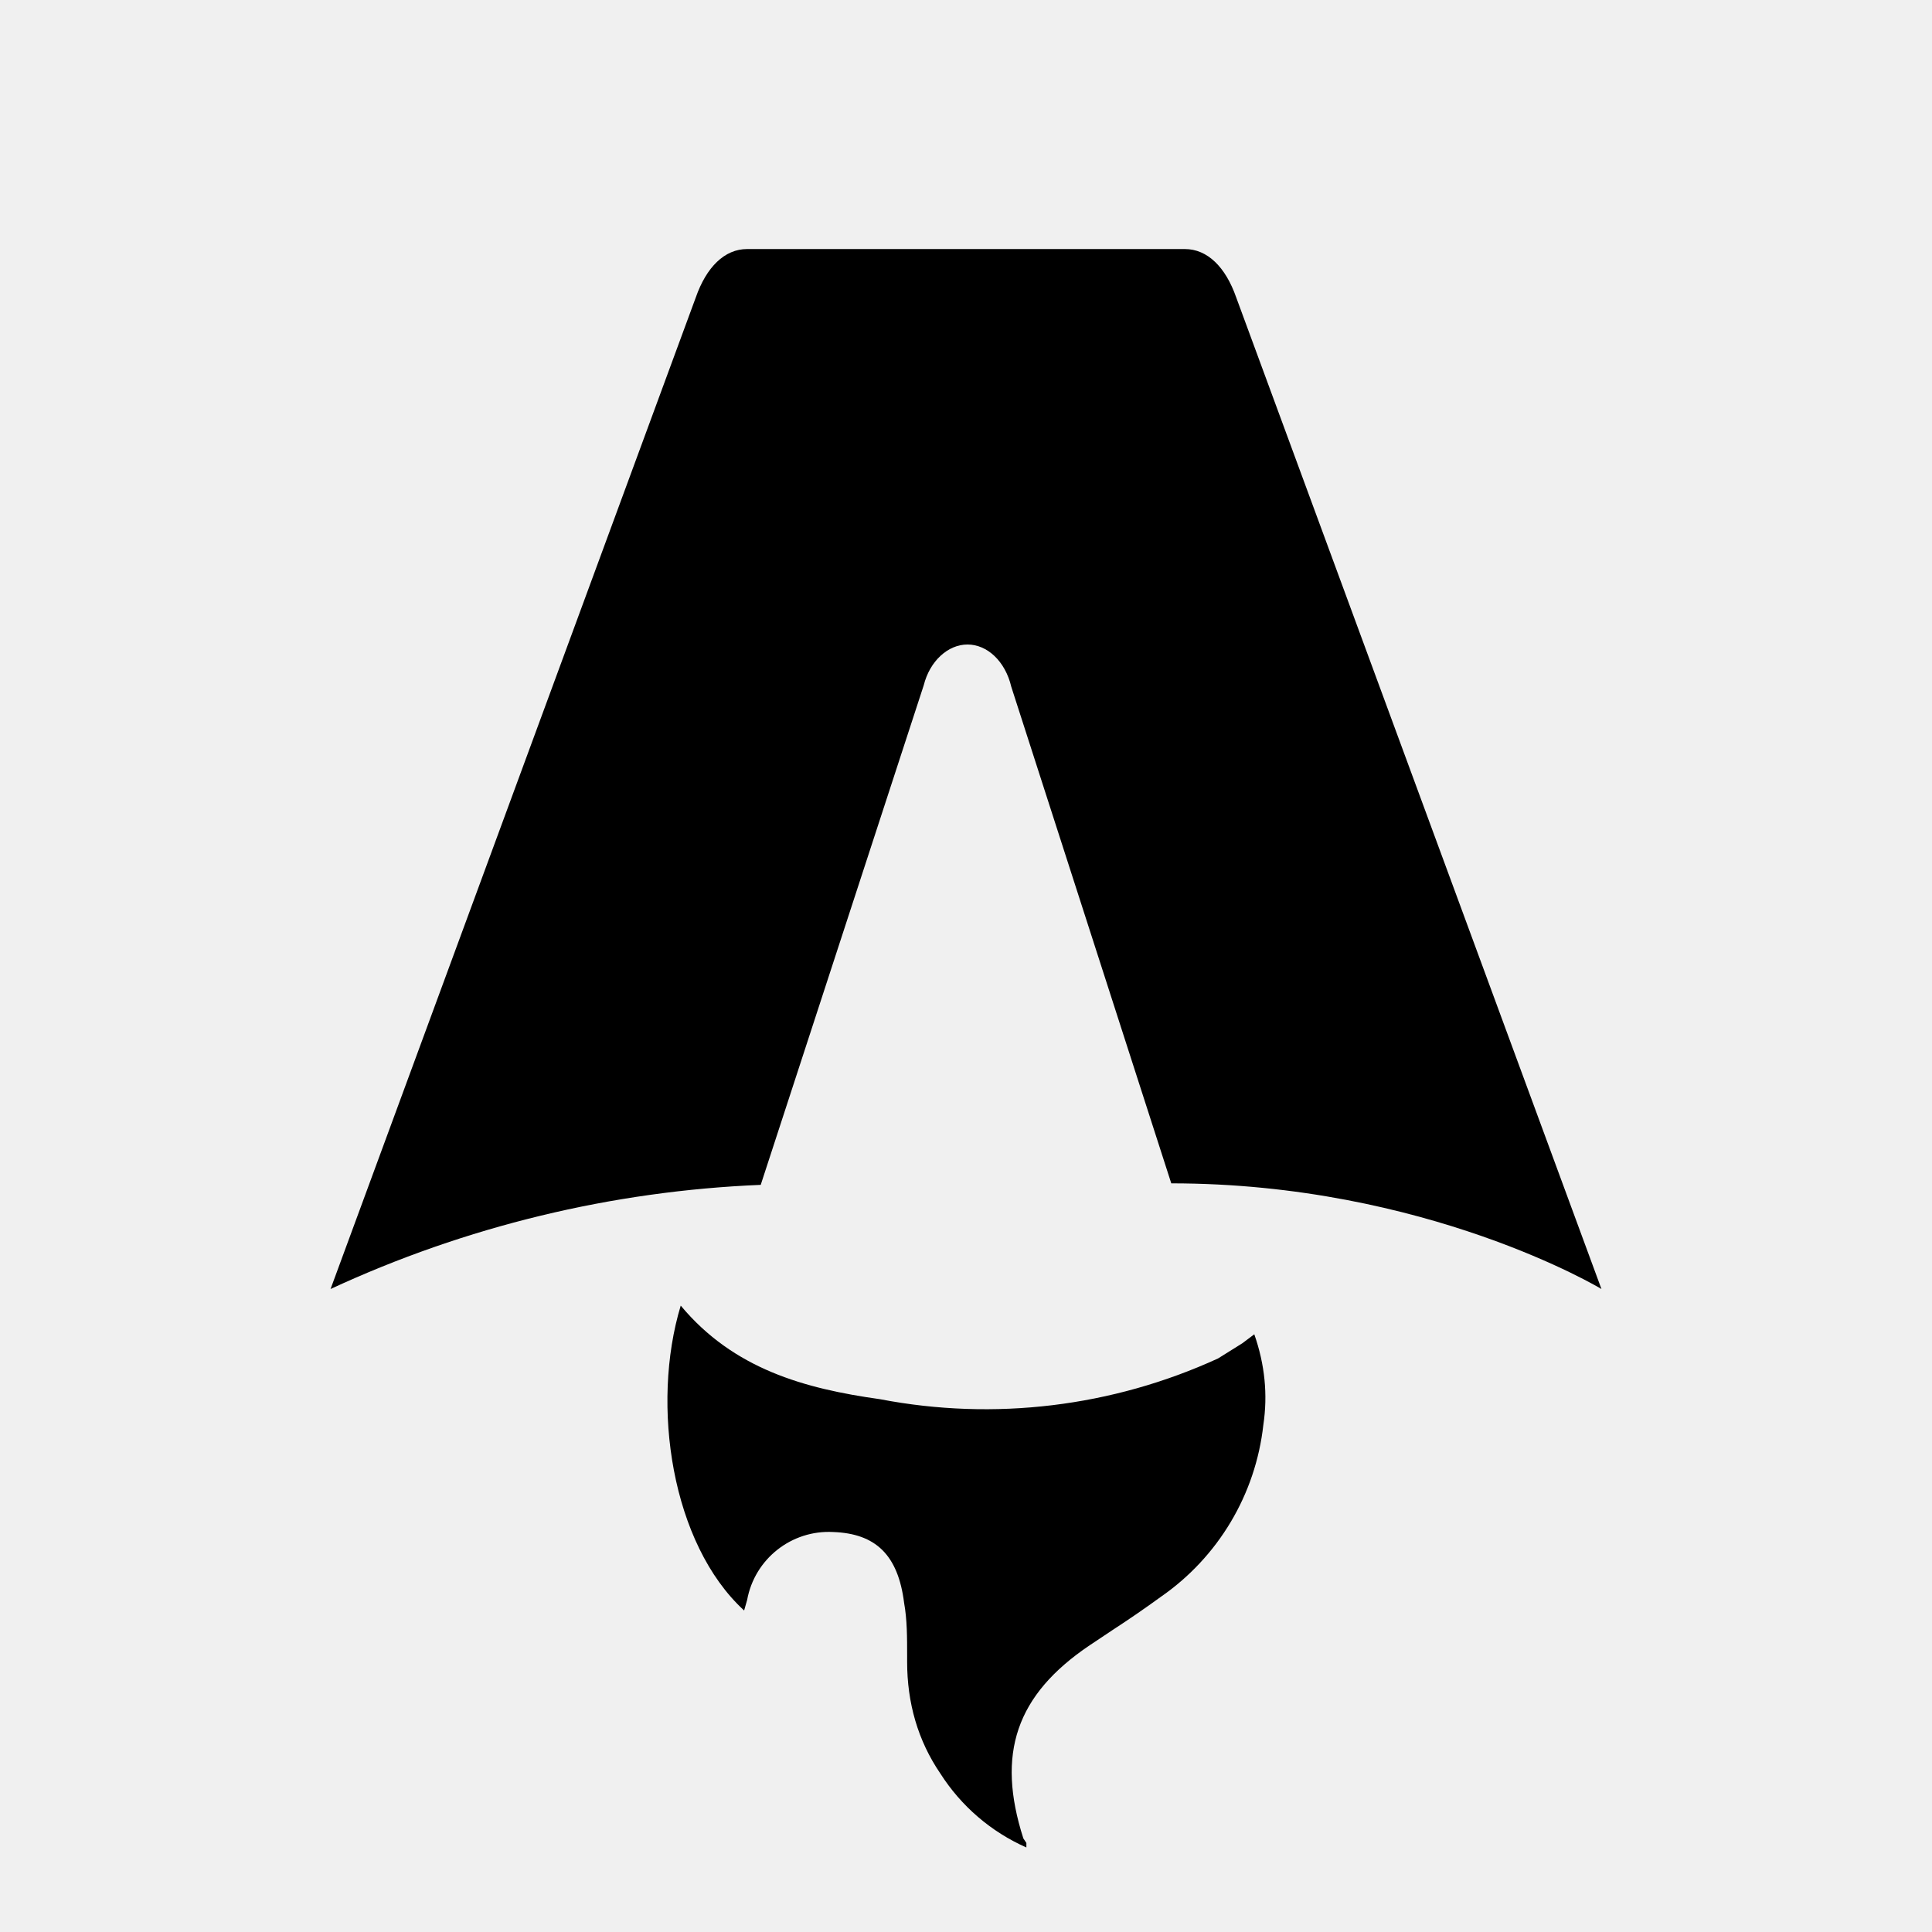
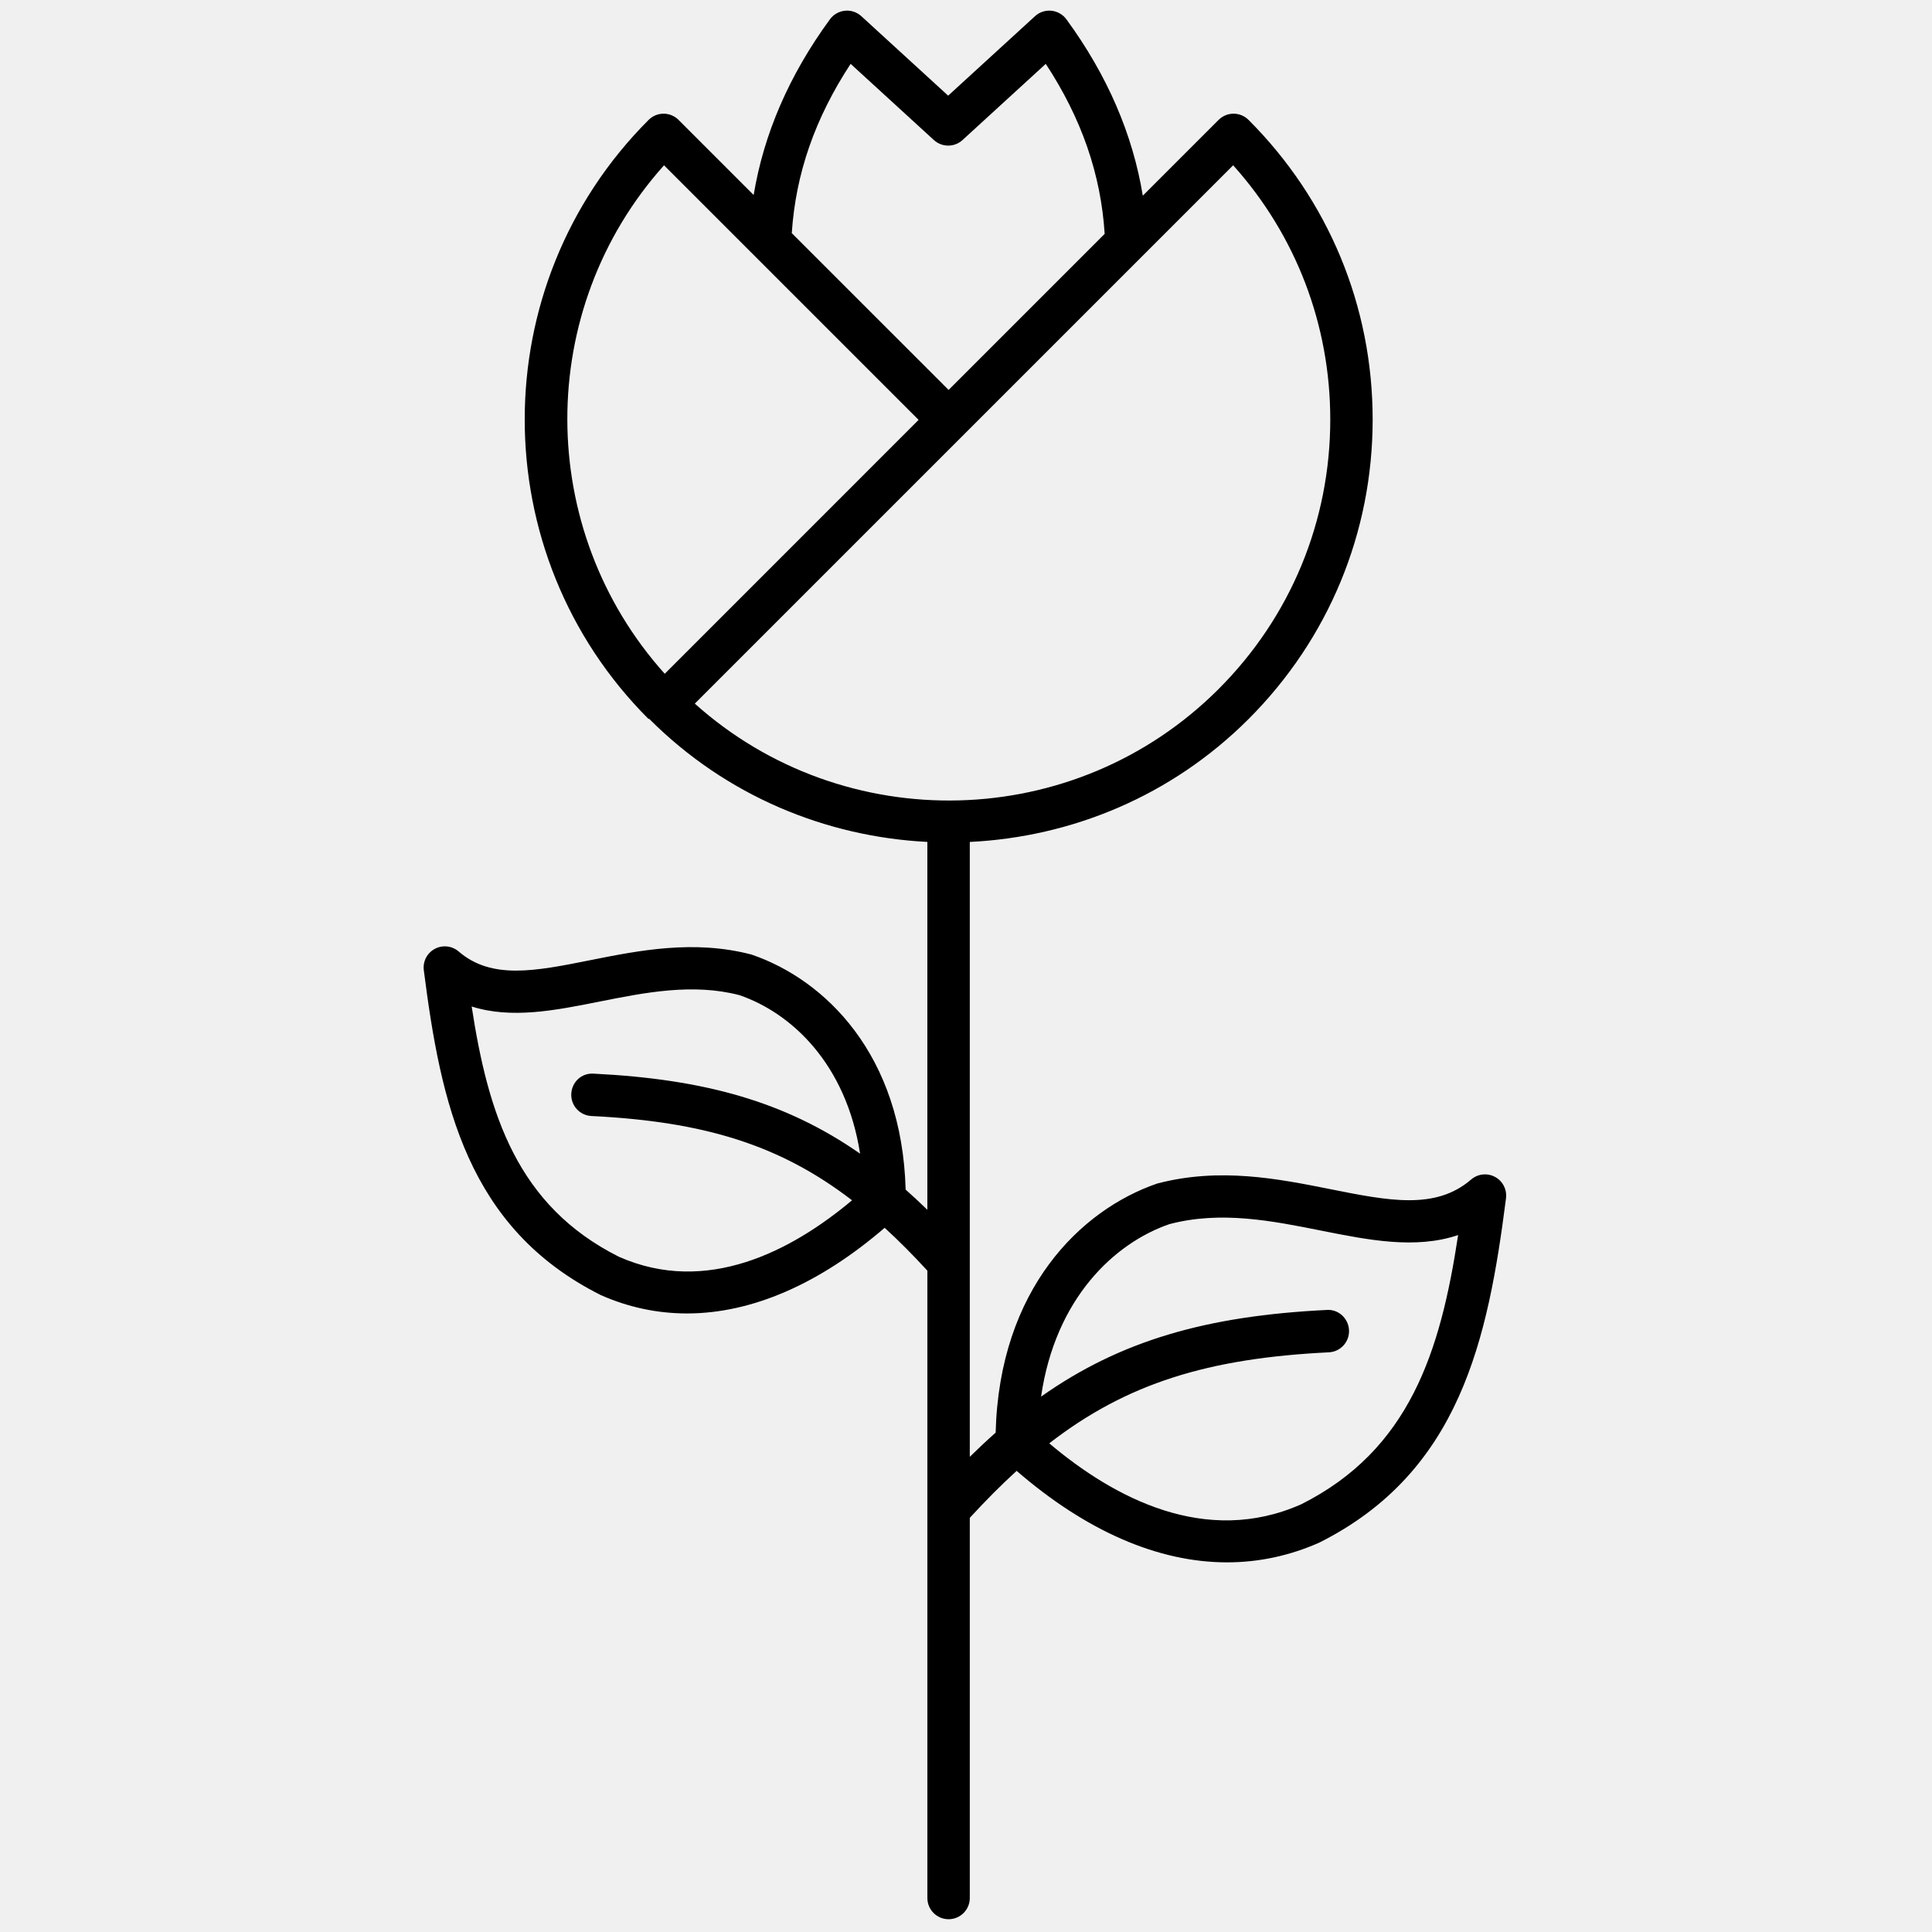
- <svg xmlns="http://www.w3.org/2000/svg" fill="none" viewBox="0 0 128 128">
-   <path d="M50.4 78.5a75.1 75.1 0 0 0-28.5 6.9l24.2-65.7c.7-2 1.9-3.2 3.4-3.2h29c1.5 0 2.7 1.2 3.4 3.2l24.2 65.7s-11.6-7-28.5-7L67 45.5c-.4-1.7-1.6-2.8-2.9-2.8-1.3 0-2.5 1.1-2.9 2.7L50.4 78.5Zm-1.1 28.2Zm-4.2-20.2c-2 6.6-.6 15.8 4.2 20.2a17.5 17.5 0 0 1 .2-.7 5.5 5.5 0 0 1 5.7-4.5c2.8.1 4.3 1.5 4.7 4.7.2 1.1.2 2.3.2 3.5v.4c0 2.7.7 5.2 2.2 7.4a13 13 0 0 0 5.7 4.9v-.3l-.2-.3c-1.8-5.6-.5-9.5 4.4-12.8l1.5-1a73 73 0 0 0 3.2-2.2 16 16 0 0 0 6.8-11.4c.3-2 .1-4-.6-6l-.8.6-1.6 1a37 37 0 0 1-22.4 2.7c-5-.7-9.7-2-13.2-6.2Z" />
-   <style>
-         path { fill: #000; }
-         @media (prefers-color-scheme: dark) {
-             path { fill: #FFF; }
-         }
-     </style>
+ <svg xmlns="http://www.w3.org/2000/svg" version="1.1" width="256" height="256" viewBox="0 0 256 256" xml:space="preserve">
+   <g style="stroke: none; stroke-width: 0; stroke-dasharray: none; stroke-linecap: butt; stroke-linejoin: miter; stroke-miterlimit: 10; fill: none; fill-rule: nonzero; opacity: 1;" transform="translate(1.406593 1.406593) scale(2.81 2.81)">
+     <path d="M 69.997 54.996 c -0.365 -0.196 -0.812 -0.147 -1.127 0.124 c -1.677 1.444 -3.877 1.007 -6.664 0.449 c -2.434 -0.485 -5.191 -1.035 -8.14 -0.26 c -3.606 1.238 -7.443 4.974 -7.617 11.747 c -0.406 0.358 -0.812 0.741 -1.219 1.139 V 39.201 c 4.784 -0.233 9.5 -2.15 13.145 -5.795 c 3.773 -3.773 5.852 -8.79 5.852 -14.126 c 0 -5.336 -2.079 -10.353 -5.852 -14.126 c -0.391 -0.391 -1.023 -0.391 -1.414 0 l -3.573 3.573 c -0.472 -2.886 -1.67 -5.677 -3.602 -8.316 c -0.167 -0.229 -0.425 -0.376 -0.708 -0.405 c -0.283 -0.03 -0.564 0.065 -0.773 0.257 l -4.095 3.747 l -4.094 -3.747 c -0.21 -0.192 -0.496 -0.289 -0.774 -0.257 c -0.283 0.028 -0.541 0.175 -0.708 0.405 c -1.924 2.63 -3.121 5.409 -3.596 8.283 l -3.54 -3.54 c -0.391 -0.391 -1.023 -0.391 -1.414 0 c -7.789 7.789 -7.789 20.463 0 28.253 l 0.023 -0.023 c 0.006 0.007 0.009 0.016 0.015 0.023 c 3.636 3.636 8.337 5.551 13.107 5.793 v 17.347 c -0.341 -0.331 -0.683 -0.65 -1.024 -0.951 c -0.174 -6.375 -3.794 -9.894 -7.263 -11.083 c -2.715 -0.713 -5.313 -0.195 -7.606 0.263 c -2.6 0.52 -4.655 0.929 -6.208 -0.409 c -0.314 -0.271 -0.762 -0.319 -1.126 -0.124 c -0.365 0.196 -0.571 0.597 -0.518 1.008 c 0.801 6.268 2.039 12.155 8.346 15.318 c 1.308 0.58 2.671 0.866 4.066 0.866 c 3.043 0 6.234 -1.381 9.319 -4.039 c 0.666 0.609 1.334 1.281 2.015 2.022 V 89 c 0 0.553 0.448 1 1 1 c 0.552 0 1 -0.447 1 -1 V 71.073 c 0.747 -0.814 1.479 -1.549 2.209 -2.215 c 3.279 2.838 6.671 4.314 9.918 4.314 c 1.49 0 2.949 -0.308 4.352 -0.93 c 6.642 -3.332 7.955 -9.583 8.806 -16.239 C 70.567 55.593 70.361 55.192 69.997 54.996 z M 28.684 58.762 c -4.787 -2.401 -6.164 -6.714 -6.943 -11.802 c 1.874 0.598 3.956 0.182 5.988 -0.223 c 2.183 -0.436 4.438 -0.885 6.636 -0.312 c 2.444 0.838 5.028 3.223 5.692 7.475 c -3.5 -2.436 -7.3 -3.513 -12.571 -3.773 c -0.567 -0.036 -1.021 0.398 -1.048 0.95 c -0.027 0.552 0.398 1.02 0.95 1.048 c 5.287 0.26 8.878 1.352 12.289 3.974 C 36.814 58.5 32.815 60.591 28.684 58.762 z M 39.611 2.511 l 3.925 3.592 c 0.383 0.35 0.968 0.35 1.351 0 l 3.925 -3.592 c 1.693 2.58 2.6 5.215 2.778 8.016 l -7.359 7.359 l -7.395 -7.394 C 37.018 7.703 37.925 5.079 39.611 2.511 z M 30.811 7.294 l 12.005 12.005 L 30.845 31.271 C 24.738 24.468 24.715 14.102 30.811 7.294 z M 57.649 7.294 c 2.96 3.3 4.579 7.518 4.579 11.986 c 0 4.802 -1.871 9.316 -5.267 12.712 c -6.772 6.771 -17.647 7 -24.698 0.687 L 57.649 7.294 z M 60.856 70.435 c -4.497 1.993 -8.812 -0.285 -11.879 -2.875 c 3.661 -2.836 7.507 -4.014 13.185 -4.292 c 0.552 -0.027 0.977 -0.496 0.95 -1.048 c -0.027 -0.553 -0.502 -0.991 -1.048 -0.95 c -5.659 0.278 -9.722 1.44 -13.473 4.087 c 0.674 -4.644 3.466 -7.244 6.053 -8.134 c 2.428 -0.639 4.84 -0.157 7.17 0.309 c 2.191 0.437 4.435 0.887 6.443 0.206 C 67.428 63.218 65.974 67.866 60.856 70.435 z" style="stroke: none; stroke-width: 1; stroke-dasharray: none; stroke-linecap: butt; stroke-linejoin: miter; stroke-miterlimit: 10; fill: rgb(0,0,0); fill-rule: nonzero; opacity: 1;" transform=" matrix(1 0 0 1 0 0) " stroke-linecap="round" />
+   </g>
</svg>
